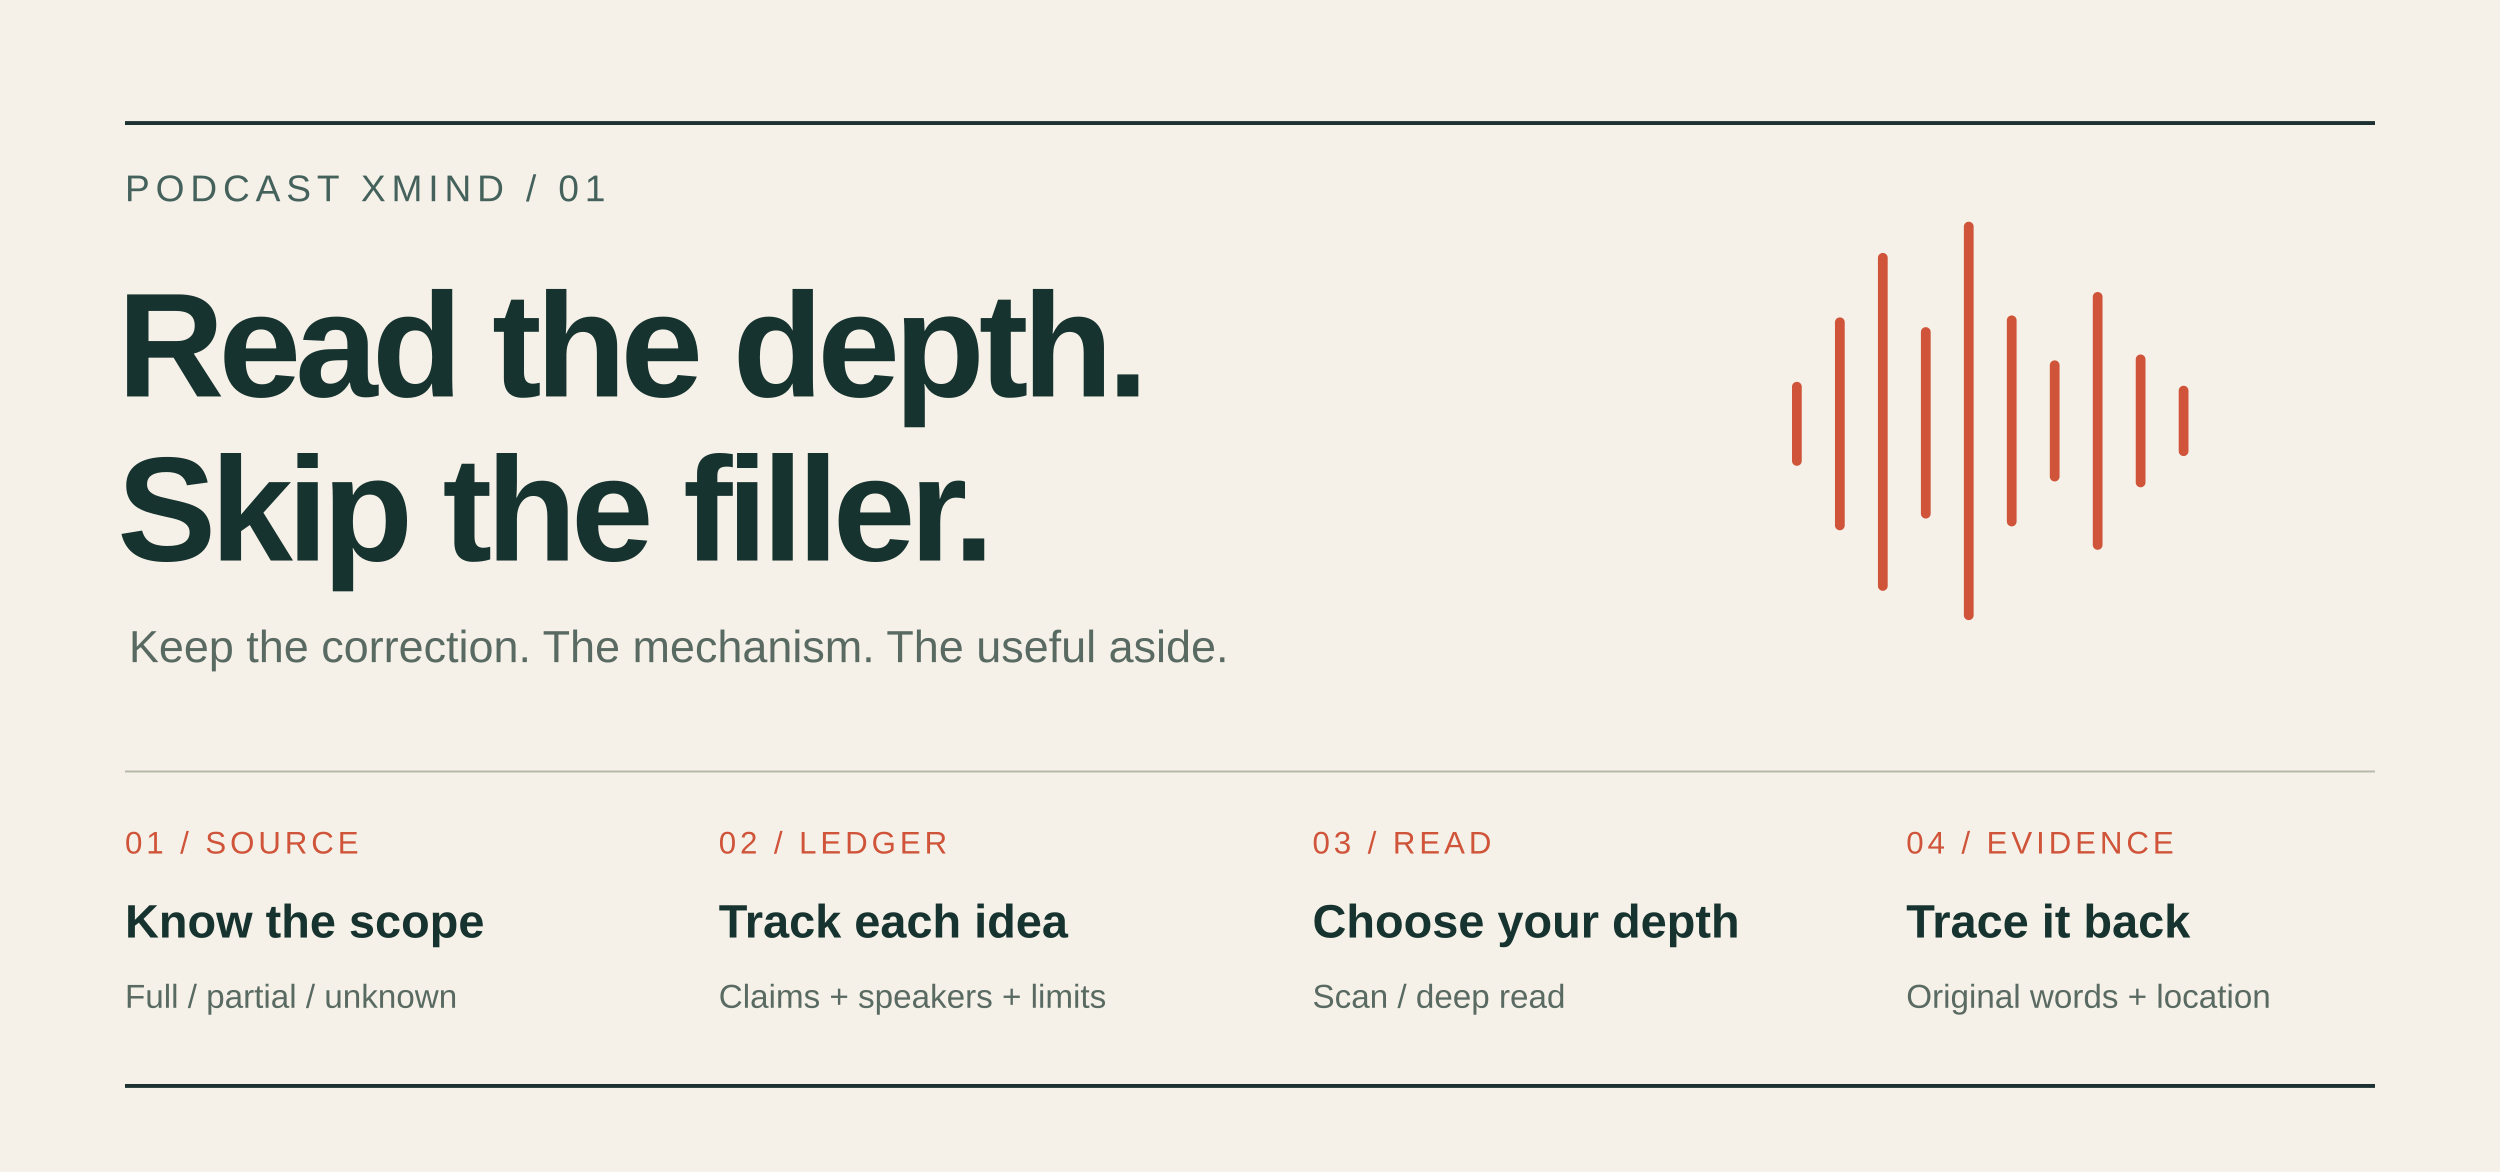
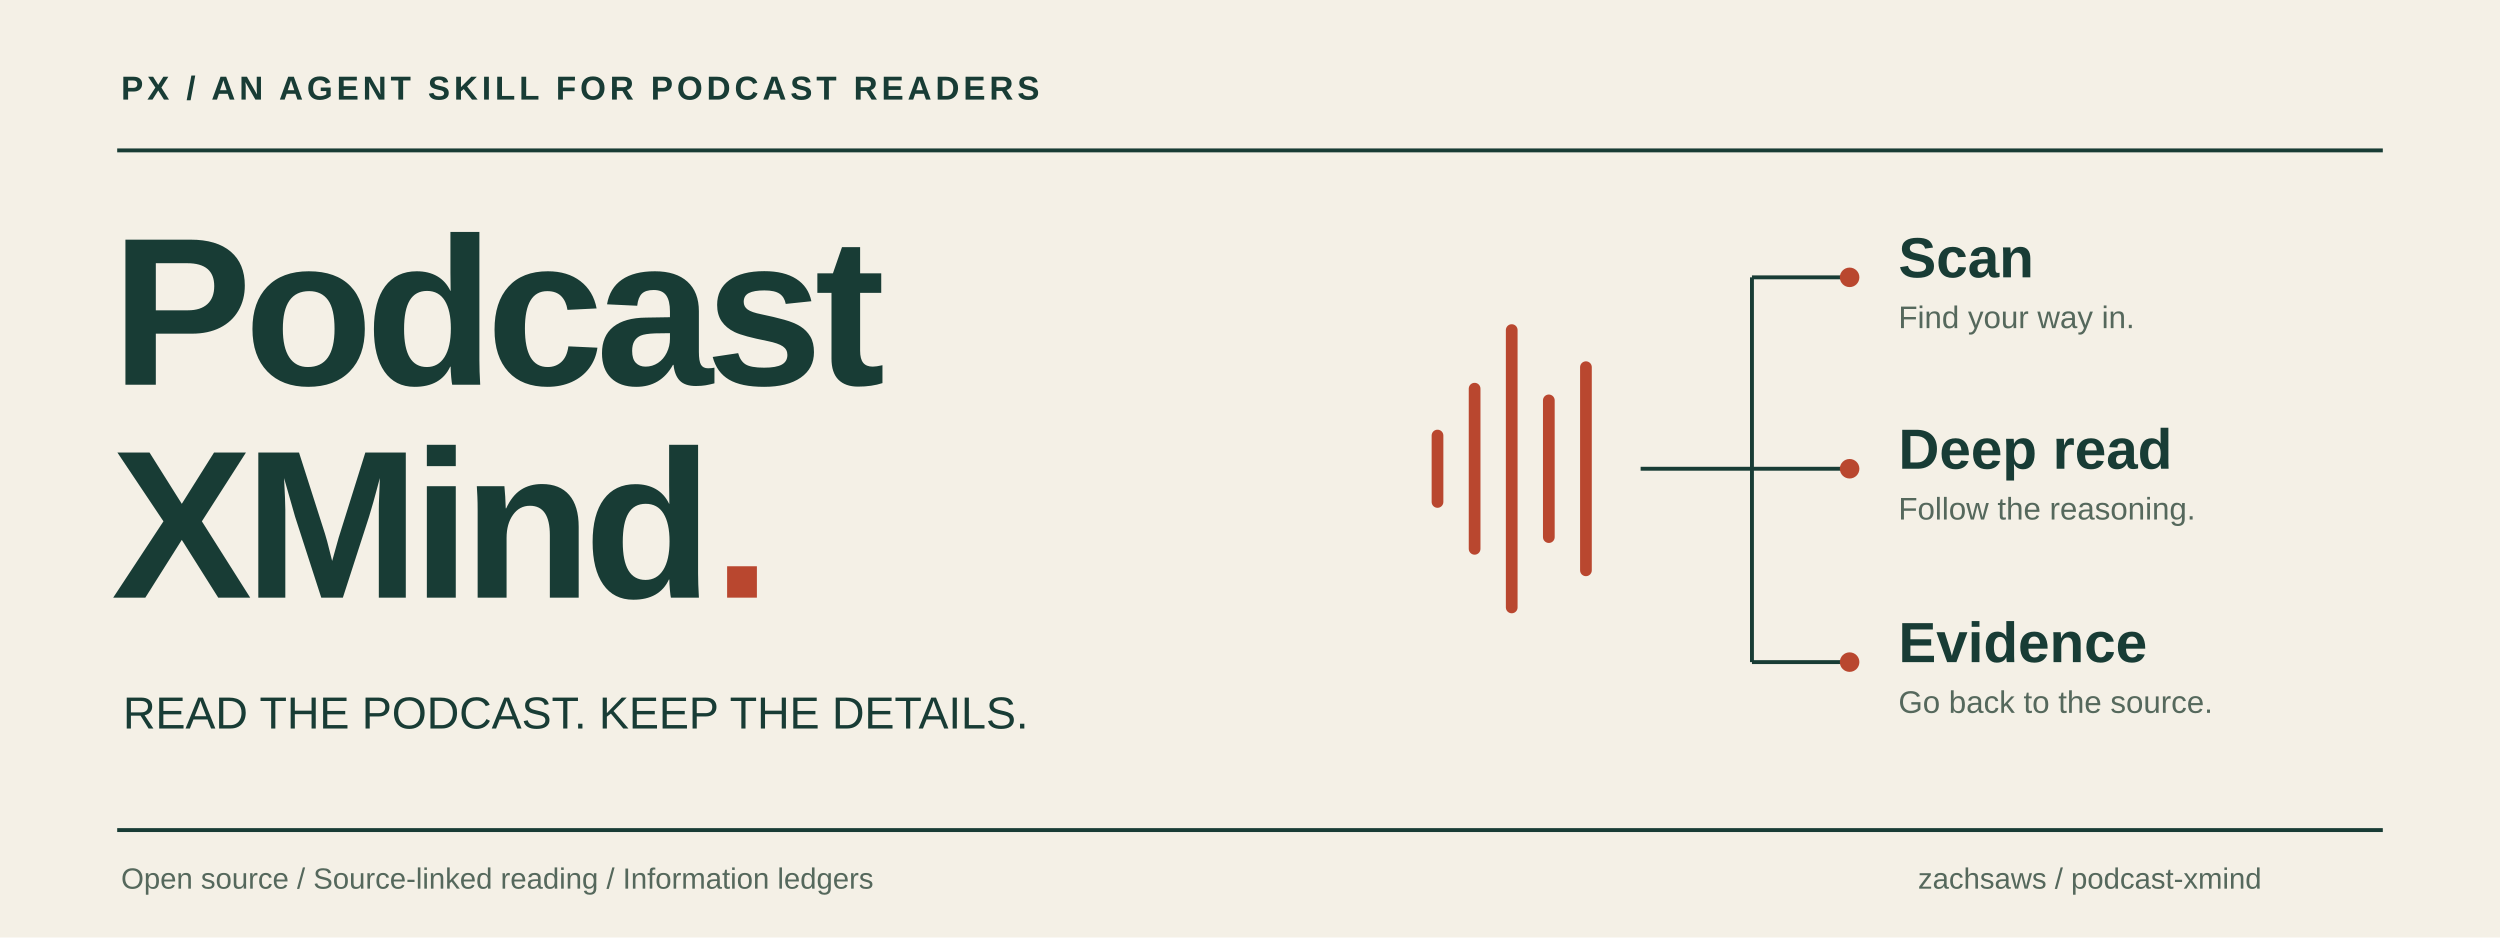
- <svg xmlns="http://www.w3.org/2000/svg" width="1280" height="600" viewBox="0 0 1280 600" role="img" aria-labelledby="title desc">
-   <rect width="1280" height="600" fill="#f5f1e8" />
-   <path d="M64 63H1216" stroke="#1d3032" stroke-width="2" />
-   <text x="64" y="103" font-family="Arial,sans-serif" font-size="19" letter-spacing="3" fill="#44615c">PODCAST XMIND / 01</text>
-   <text x="60" y="203" font-family="Arial,sans-serif" font-size="76" font-weight="700" letter-spacing="-3" fill="#17332f">Read the depth.</text>
-   <text x="60" y="287" font-family="Arial,sans-serif" font-size="76" font-weight="700" letter-spacing="-3" fill="#17332f">Skip the filler.</text>
-   <text x="66" y="339" font-family="Arial,sans-serif" font-size="23" fill="#596a62">Keep the correction. The mechanism. The useful aside.</text>
-   <g transform="translate(920 116)" fill="none" stroke="#cf5439" stroke-width="5" stroke-linecap="round">
-     <path d="M0 82V120M22 49V153M44 16V184M66 54V147M88 0V199M110 48V151M132 71V128M154 36V163M176 68V131M198 84V115" />
+ <svg xmlns="http://www.w3.org/2000/svg" width="1280" height="480" viewBox="0 0 1280 480" role="img" aria-labelledby="title desc">
+   <rect width="1280" height="480" fill="#F4F0E6" />
+   <path d="M60 77H1220M60 425H1220" stroke="#183C35" stroke-width="2" />
+   <g font-family="Arial,Helvetica,sans-serif" fill="#183C35">
+     <text x="62" y="51" font-size="17" font-weight="700" letter-spacing="2">PX / AN AGENT SKILL FOR PODCAST READERS</text>
+     <text x="57" y="197" font-size="108" font-weight="700" letter-spacing="-4">Podcast</text>
+     <text x="57" y="306" font-size="108" font-weight="700" letter-spacing="-4">XMind<tspan fill="#B9472F">.</tspan>
+     </text>
+     <text x="63" y="373" font-size="23">READ THE PODCAST. KEEP THE DETAILS.</text>
+     <text x="62" y="455" font-size="15" fill="#55685C">Open source / Source-linked reading / Information ledgers</text>
+     <text x="982" y="455" font-size="15" fill="#55685C">zachsaws / podcast-xmind</text>
  </g>
-   <path d="M64 395H1216" stroke="#b6b9aa" />
-   <g font-family="Arial,sans-serif">
-     <g fill="#cf5439" font-size="16" letter-spacing="2">
-       <text x="64" y="437">01 / SOURCE</text>
-       <text x="368" y="437">02 / LEDGER</text>
-       <text x="672" y="437">03 / READ</text>
-       <text x="976" y="437">04 / EVIDENCE</text>
-     </g>
-     <g fill="#17332f" font-size="24" font-weight="600">
-       <text x="64" y="480">Know the scope</text>
-       <text x="368" y="480">Track each idea</text>
-       <text x="672" y="480">Choose your depth</text>
-       <text x="976" y="480">Trace it back</text>
-     </g>
-     <g fill="#596a62" font-size="17">
-       <text x="64" y="516">Full / partial / unknown</text>
-       <text x="368" y="516">Claims + speakers + limits</text>
-       <text x="672" y="516">Scan / deep read</text>
-       <text x="976" y="516">Original words + location</text>
-     </g>
+   <g stroke="#B9472F" stroke-width="6" stroke-linecap="round">
+     <path d="M736 223V257M755 199V281M774 169V311M793 205V275M812 188V292" />
  </g>
-   <path d="M64 556H1216" stroke="#1d3032" stroke-width="2" />
+   <g fill="none" stroke="#183C35" stroke-width="2">
+     <path d="M840 240H897M897 142V339M897 142H947M897 240H947M897 339H947" />
+   </g>
+   <g fill="#B9472F">
+     <circle cx="947" cy="142" r="5" />
+     <circle cx="947" cy="240" r="5" />
+     <circle cx="947" cy="339" r="5" />
+   </g>
+   <g font-family="Arial,Helvetica,sans-serif" fill="#183C35" font-size="29" font-weight="700">
+     <text x="972" y="142">Scan</text>
+     <text x="972" y="240">Deep read</text>
+     <text x="972" y="339">Evidence</text>
+   </g>
+   <g font-family="Arial,Helvetica,sans-serif" fill="#55685C" font-size="16">
+     <text x="972" y="168">Find your way in.</text>
+     <text x="972" y="266">Follow the reasoning.</text>
+     <text x="972" y="365">Go back to the source.</text>
+   </g>
</svg>
